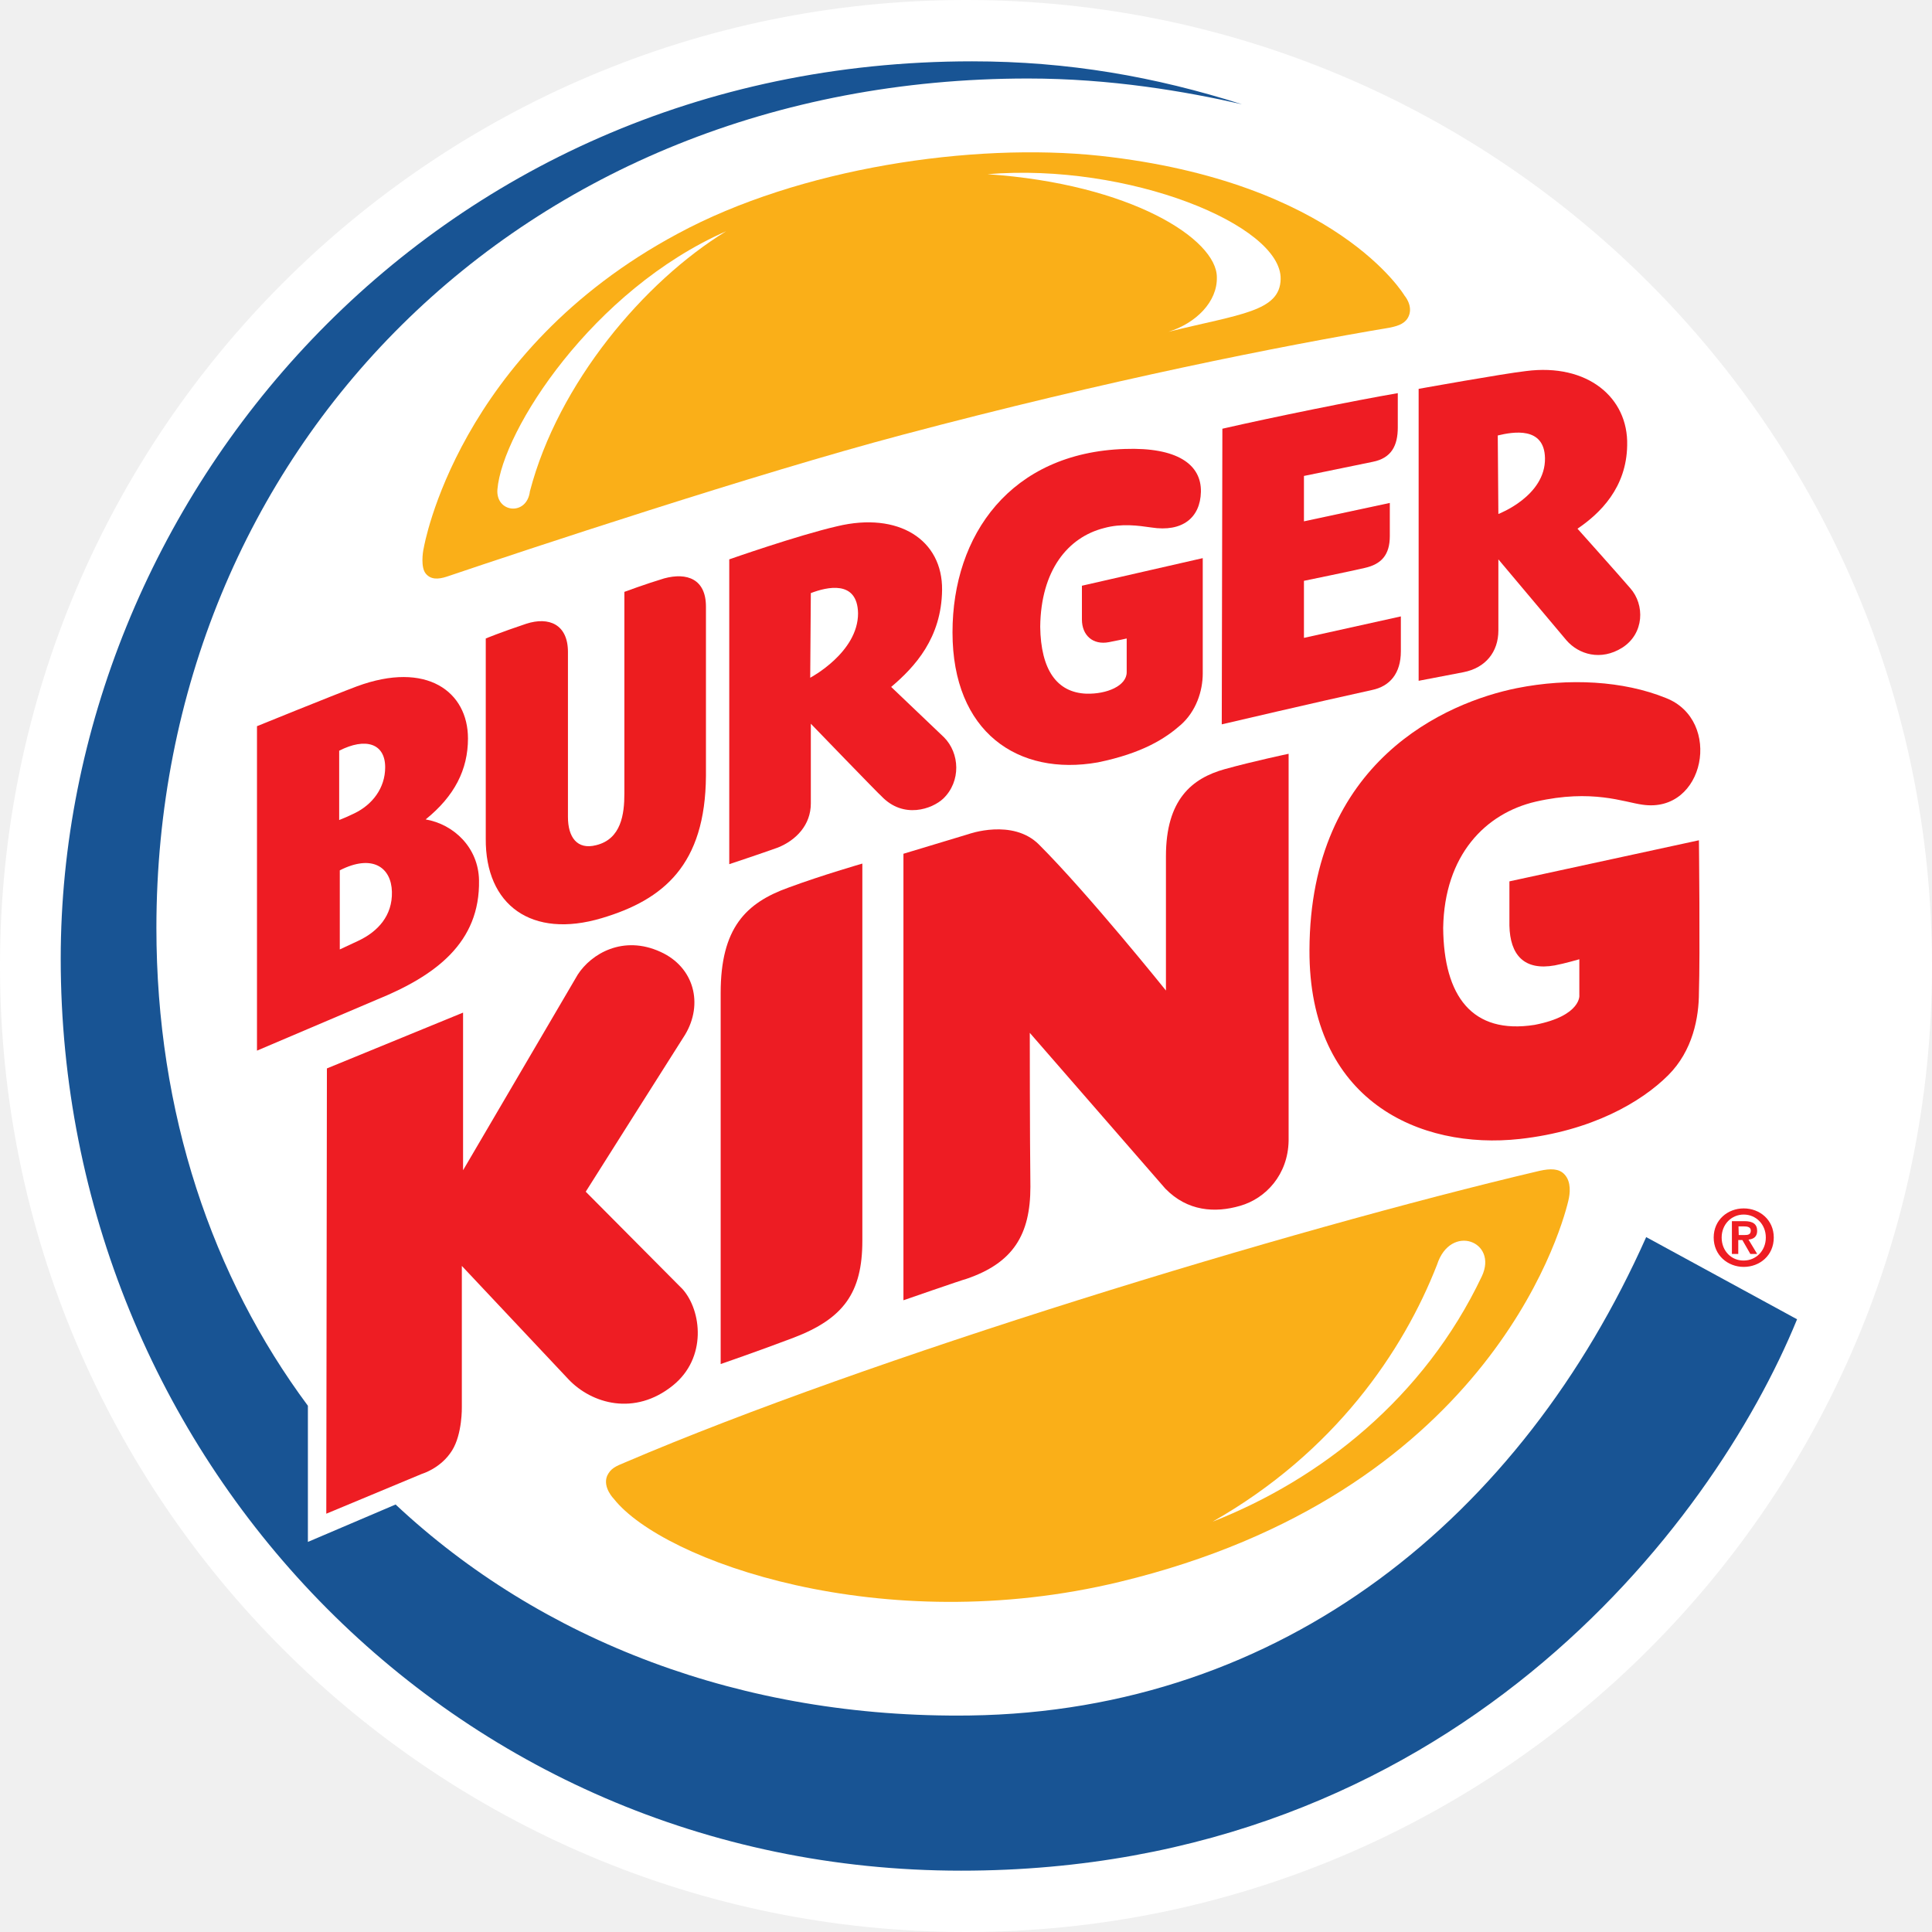
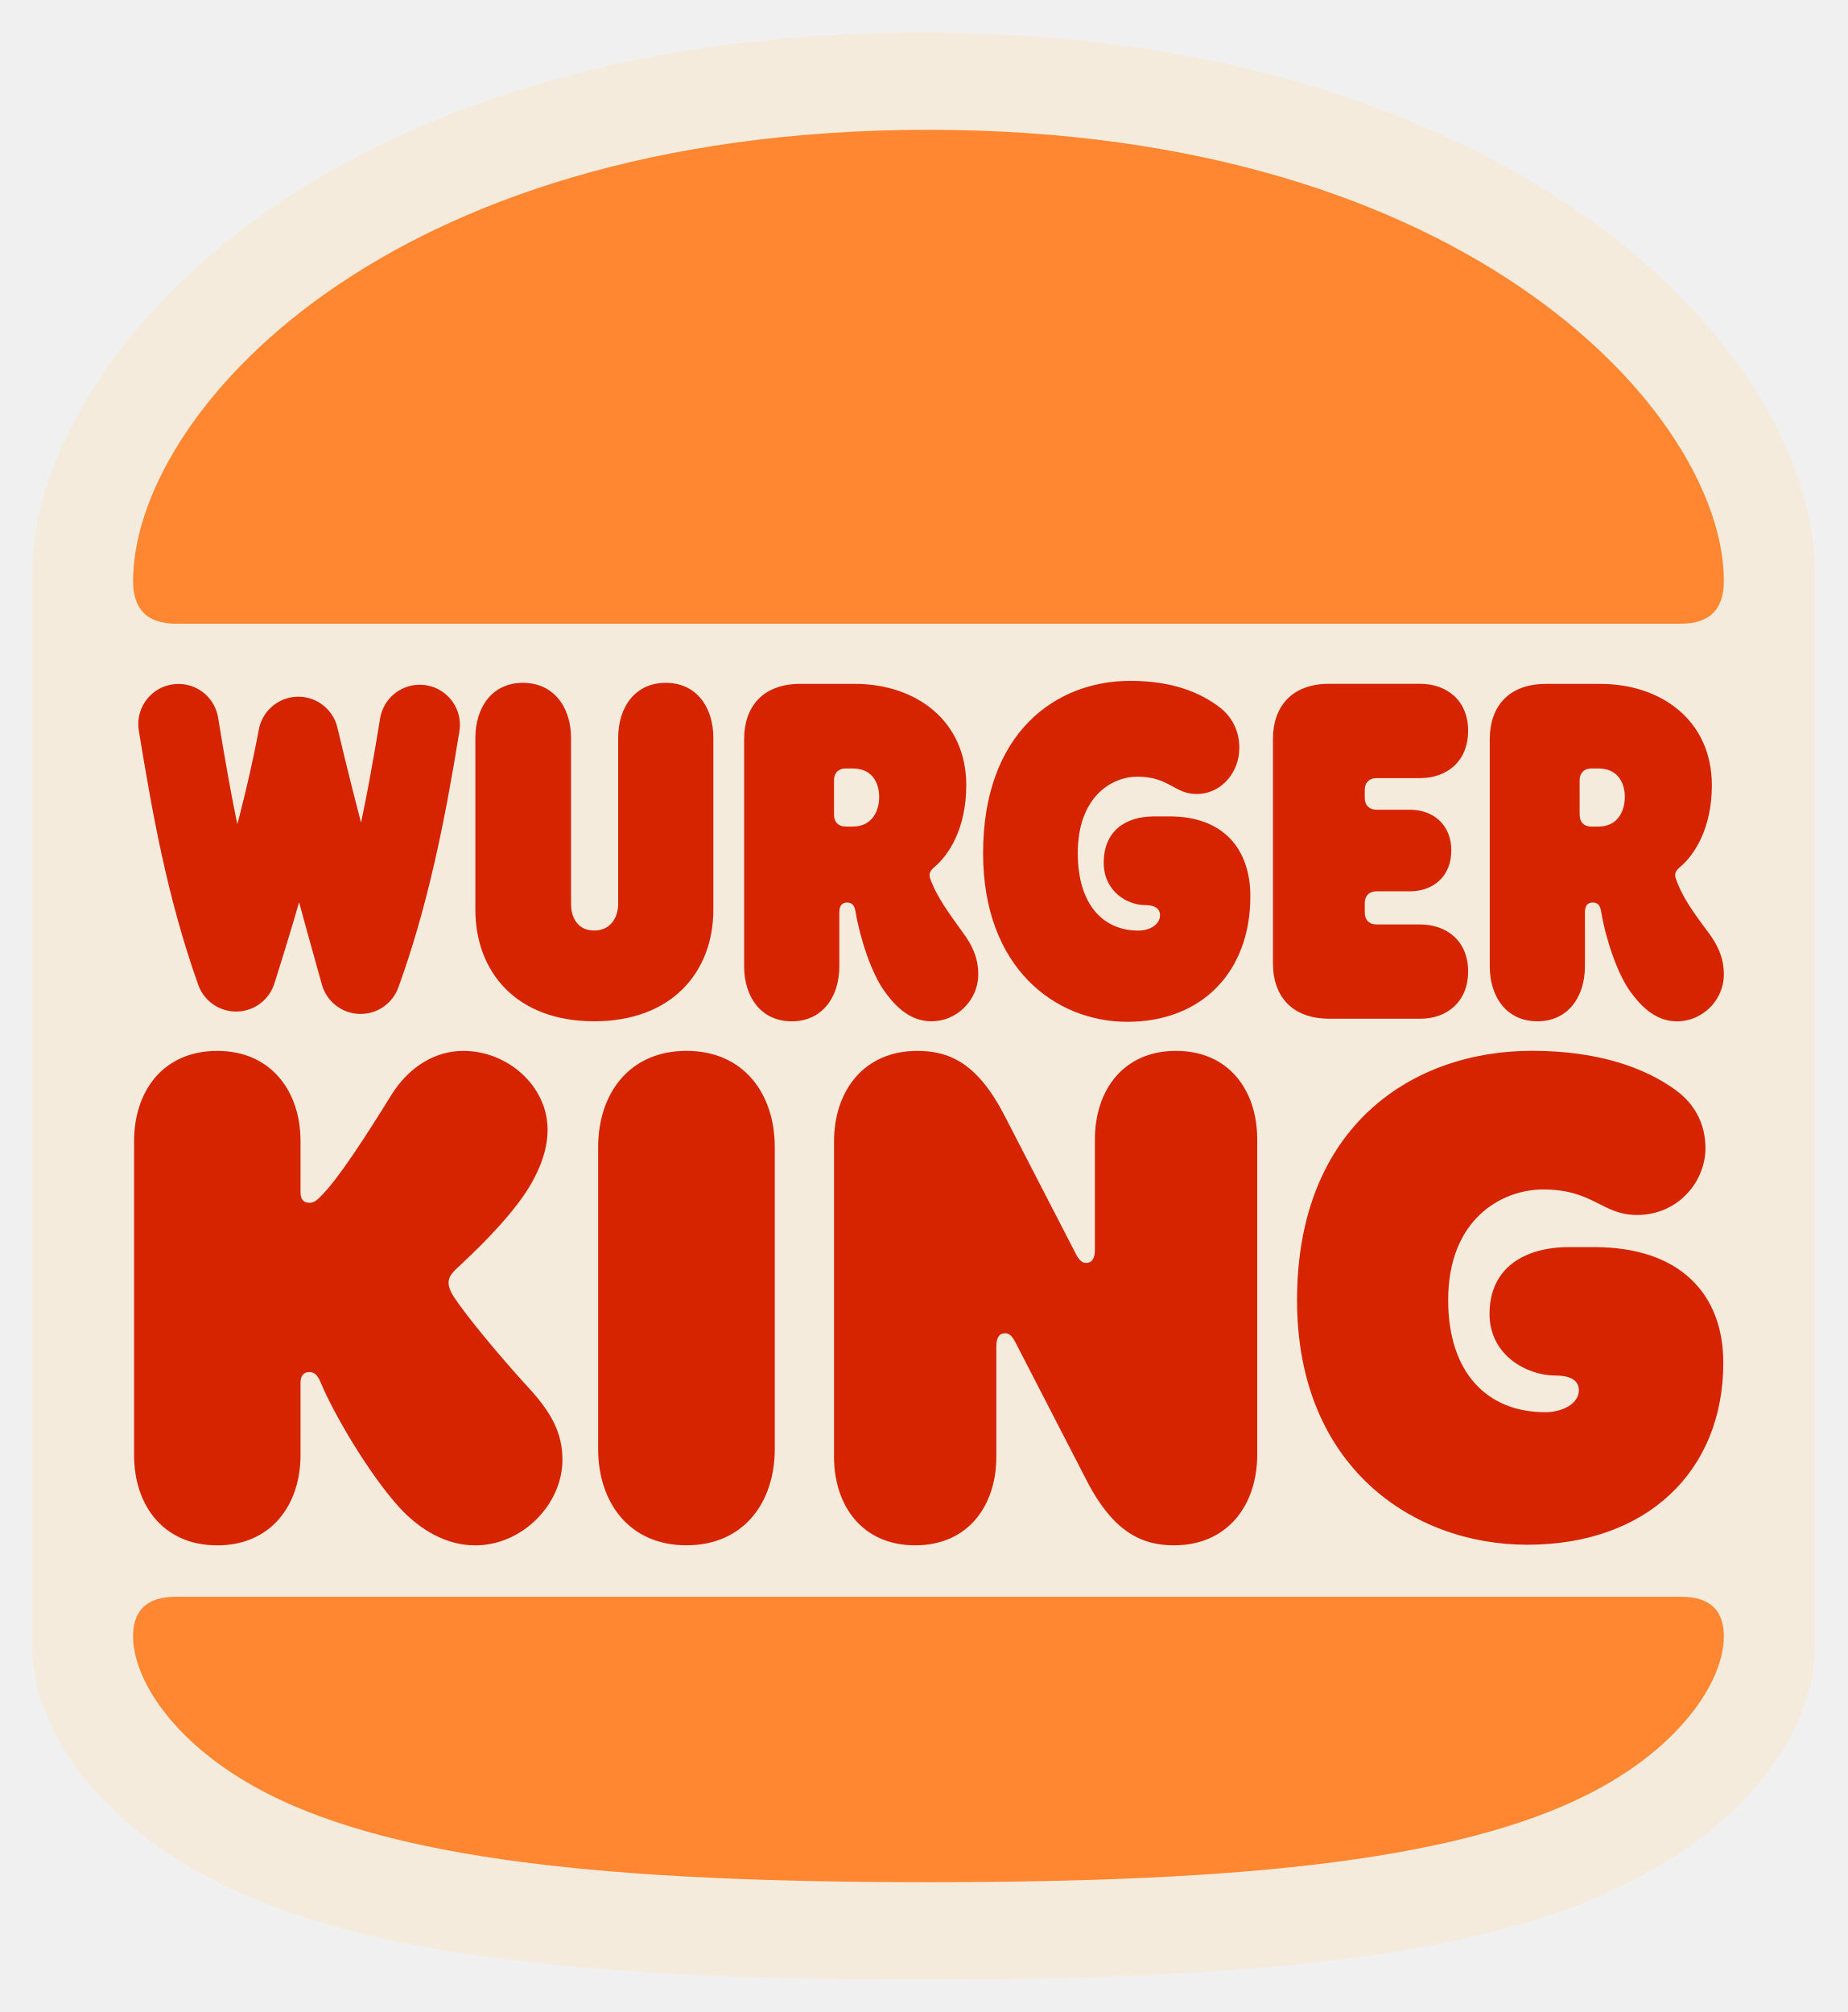
- <svg xmlns="http://www.w3.org/2000/svg" version="1.1" id="svg2200" x="0px" y="0px" viewBox="-98.5 -99.2 315 315" enable-background="new -98.5 -99.2 291.8 295" xml:space="preserve" width="315" height="315">
-   <defs id="defs895" />
-   <circle style="opacity:1;fill:#ffffff;fill-opacity:1;fill-rule:evenodd;stroke:none;stroke-width:4.27;stroke-linecap:round;stroke-linejoin:bevel;stroke-miterlimit:4;stroke-dasharray:none;stroke-opacity:1" id="path4671" cx="59" cy="58.3" r="157.5" />
-   <path id="path11" d="m 131.2,-47.7 c 0.7,-1.7 -0.7,-3.3 -0.7,-3.3 0,0 -11,-18.6 -49.7,-22.8 -20.8,-2.2 -49,2 -68.8,12.7 -36,19.3 -41.4,51.2 -41.4,51.2 -0.2,0.8 -0.5,3.2 0.3,4.2 0.8,1 2,1 3.5,0.5 12.7,-4.3 50.4,-16.8 74.2,-23.1 33.9,-9 61.8,-14.5 79.6,-17.5 1.4,-0.3 2.5,-0.7 3,-1.9" style="fill:#faaf18" />
-   <path id="path13" d="m 169.9,102.5 c -20.3,45.6 -59.2,77.3 -110.3,78 C 22.5,181 -10.3,168.3 -34,146.1 l -14.3,6.1 V 130 C -63.9,109 -73,82.3 -73,52.1 -73,-25.4 -13.7,-86.4 69.1,-86.4 c 13.5,0 25.7,2.1 34.9,4.2 -14.2,-4.5 -28.3,-7 -44,-7 -88.8,0 -148.6,72 -148.6,146.3 C -88.6,138 -25.1,205.8 58.2,205.8 c 79.6,0 122.5,-56.1 136.3,-89.9 l -24.6,-13.4" style="fill:#185494" />
-   <path id="path15" d="m 149.3,86.5 c 11.7,-1.3 19.8,-6 24.2,-10.4 4,-4 5,-9.4 5,-13.5 0.2,-6 0,-24.8 0,-24.8 l -30.9,6.7 c 0,0 0,2.3 0,7.2 0.1,4.8 2.4,7.4 7.4,6.5 1.6,-0.3 4,-1 4,-1 v 5.9 c 0,-0.2 0.5,3.3 -7.3,4.8 -10.2,1.6 -14.8,-4.7 -14.9,-15.8 0.2,-11.9 6.9,-18.7 15.1,-20.6 9.2,-2.1 14.4,0.1 17.4,0.5 10.2,1.5 13.1,-13.8 3.8,-17.4 -6.9,-2.8 -15.8,-3.3 -24.3,-1.6 -11.4,2.3 -33.7,11.8 -33.8,42.7 -0.1,24.6 18,32.6 34.3,30.8" style="fill:#ed1d21" />
-   <path id="path17" d="m 48.8,112.8 c 0,0 9.5,-3.3 10.3,-3.5 7.6,-2.6 10.4,-7.2 10.4,-15 -0.1,-8.5 -0.1,-25.1 -0.1,-25.1 l 22.1,25.4 c 3.6,3.7 8.1,4 12.2,2.8 4.2,-1.2 7.8,-5.1 7.9,-10.6 0,-18.3 0,-63.1 0,-63.1 0,0 -5.7,1.2 -10.4,2.5 -5.4,1.5 -9.6,5 -9.6,14.2 0,3.2 0,21.9 0,21.9 0,0 -12.6,-15.7 -20.7,-23.8 -4.3,-4.3 -11.5,-1.7 -11.5,-1.7 l -10.6,3.2 V 112.8" style="fill:#ee1c23" />
-   <path id="path19" d="m 42.1,41.6 c 0,0 -6.6,1.9 -12,3.9 -7,2.5 -11.1,6.6 -11.1,17.2 0,9.8 0,60.5 0,60.5 0,0 6.1,-2.1 11.9,-4.3 8.1,-3.1 11.2,-7.3 11.2,-15.8 0,-7.3 0,-61.5 0,-61.5" style="fill:#ed1c23" />
-   <path id="path21" d="m 9.2,56 c -6.1,-2.8 -11.3,0.3 -13.5,3.7 l -18.7,31.9 v -25.7 l -22.2,9.1 -0.1,72.6 15.6,-6.5 c 0,0 3.1,-0.9 4.9,-3.8 1.7,-2.7 1.6,-7.1 1.6,-7.1 v -23 l 17.4,18.5 c 3.8,4 10.8,6 17,1 5.6,-4.5 4.7,-12.2 1.6,-15.7 L -3,95.1 c 0,0 13.9,-22 16.2,-25.6 3,-5 1.5,-11 -4,-13.5" style="fill:#ee1d23" />
-   <path id="path23" d="m 0.5,141.4 c -0.8,1.9 1.1,3.8 1.1,3.8 8,10.1 43.7,22.9 82.5,13.5 59.2,-14.3 71.7,-56.2 73.1,-62.1 0.3,-1.2 0.5,-3.1 -0.6,-4.3 -0.9,-1 -2.3,-1 -4.1,-0.6 C 111.3,101.4 43,122.3 3.5,139.2 c -1.7,0.7 -2.4,1 -3,2.2" style="fill:#faaf18" />
-   <path id="path25" d="m -34.6,46.2 c -0.1,-4 -3.2,-6.2 -8.5,-3.5 v 12.9 c 0,0 1.7,-0.8 3,-1.4 3.2,-1.5 5.6,-4.1 5.5,-8 m -8.6,-11.7 c 1,-0.4 1.7,-0.7 2.5,-1.1 2.9,-1.4 5,-4.1 5,-7.5 0,-3.9 -3.2,-4.9 -7.5,-2.7 0,0.1 0,11.3 0,11.3 z m 22.8,9.8 c 0.2,10.2 -7.1,15.6 -16.7,19.5 l -19.5,8.3 v -52.9 c 0,0 12.3,-5 16.3,-6.5 11.4,-4.2 18.1,0.9 18.1,8.5 0,5.1 -2.2,9.4 -6.9,13.2 4.6,0.8 8.6,4.6 8.7,9.9 z" style="fill:#ee1c23" />
-   <path id="path27" d="m 16.6,-0.3 c 0,-4.5 -3.1,-5.6 -6.8,-4.6 -3,0.9 -6.5,2.2 -6.5,2.2 v 32.9 c 0,3.3 -0.5,7.4 -4.6,8.4 -3.1,0.8 -4.6,-1.3 -4.6,-4.6 v -26.9 c 0,-4.5 -3.1,-5.8 -6.8,-4.6 -4.2,1.4 -6.6,2.4 -6.6,2.4 0,0 0,23.3 0,32.6 -0.1,10.9 7.5,16.4 18.9,13 10.1,-3 16.9,-8.7 17,-23.2 v -27.6" style="fill:#ed1d1f" />
-   <path id="path29" d="m 125.2,13.3 c 2.9,-0.6 4.7,-2.7 4.7,-6.3 0,-3.2 0,-5.7 0,-5.7 l -15.8,3.5 v -9.3 c 0,0 7.8,-1.6 9.9,-2.1 2.7,-0.6 4.1,-2.1 4.1,-5.2 0,-2.9 0,-5.4 0,-5.4 l -14,3 v -7.4 c 0,0 7.3,-1.5 11.2,-2.3 3.1,-0.6 4.1,-2.7 4.1,-5.6 0,-1.9 0,-5.6 0,-5.6 -7,1.2 -20.3,3.9 -28.6,5.8 l -0.1,48.2 c 0,0 15.8,-3.7 24.5,-5.6" style="fill:#ee1c23" />
-   <path id="path31" d="m 33.6,11.3 c 0,0 7.8,-4.1 7.8,-10.5 -0.1,-5.5 -5.1,-4.3 -7.7,-3.3 l -0.1,13.8 m 0.1,7.5 c 0,0 0,9.2 0,13 0,3.5 -2.4,6 -5.4,7.2 0,0.1 0,-0.1 0,0 -2.5,0.9 -7.9,2.7 -7.9,2.7 v -49.7 c 0,0 11.1,-3.9 17.6,-5.4 10,-2.4 17.2,2.2 17.1,10.4 -0.1,7.8 -4.4,12.5 -8.3,15.8 l 8.6,8.2 c 2.6,2.6 2.8,7.2 -0.1,10 -1.8,1.7 -6.5,3.4 -10.1,-0.4 -0.1,0 -11.5,-11.8 -11.5,-11.8 z" style="fill:#ee1d23" />
-   <path id="path33" d="m 145.8,-15.4 c 0,0 7.7,-2.9 7.6,-9.1 -0.1,-5.2 -5.2,-4.3 -7.7,-3.7 l 0.1,12.8 m -13,27.2 v -47.6 c 0,0 13.9,-2.5 17.5,-2.9 10,-1.3 16.7,4.3 16.5,12.1 -0.1,6.9 -4.4,11.1 -8.1,13.6 0,0 6.8,7.6 8.6,9.7 2.4,2.7 2.3,7.4 -1.3,9.7 -3.5,2.2 -7.1,1.1 -9.1,-1.2 l -11.1,-13.2 c 0,0 0,8.1 0,11.6 0,3.5 -2.1,6.1 -5.7,6.8 z" style="fill:#ee1d23" />
-   <path id="path35" d="m 97.6,-8.2 -19.7,4.5 c 0,0 0,2.1 0,5.5 0,2.6 1.8,4.2 4.4,3.7 1.6,-0.3 2.9,-0.6 2.9,-0.6 v 5.5 c 0,2.2 -3.2,3.6 -6.6,3.5 -4.8,-0.2 -7.4,-3.9 -7.5,-10.9 0.1,-9.2 4.5,-14.6 10.4,-16.1 2.9,-0.8 5.6,-0.4 7.7,-0.1 5.1,0.8 8,-1.6 8.1,-5.8 0.1,-4.5 -3.9,-7.3 -12.4,-7 -18.6,0.6 -28.1,14 -28.1,29.9 0,16.3 10.7,23.5 23.7,21.2 7.3,-1.5 11,-3.9 13.5,-6.1 2.5,-2.2 3.6,-5.5 3.6,-8.4 v -18.8" style="fill:#ee1d23" />
-   <path id="path37" d="m 19.9,-61.5 c -21.8,9.6 -36.5,32.5 -37.3,42.1 -0.3,3.8 4.8,4.4 5.3,0.3 4.6,-17.6 18.6,-34.2 32,-42.4" style="fill:#ffffff" />
-   <path id="path39" d="m 92,-45.1 c 11.7,-2.9 18.2,-3.3 18.3,-8.6 0.2,-8.8 -24.8,-19 -47.8,-17.1 23.4,1.6 37.4,10.6 37.4,16.8 0.1,4 -3.4,7.5 -7.9,8.9" style="fill:#ffffff" />
-   <path id="path41" d="m 99.2,148.9 c 17.6,-6.9 34.5,-20.2 43.9,-40 2.7,-5.7 -5.1,-8.7 -7.3,-1.9 -5.5,14.1 -16.7,30.6 -36.6,41.9" style="fill:#ffffff" />
-   <path id="path43" d="m 184.951,100.755 h 0.891 c 0.482,0 1.113,0.074 1.113,0.668 0,0.668 -0.445,0.742 -1.039,0.742 h -0.928 l -0.037,-1.41 m -1.076,4.49 h 1.039 v -2.264 h 0.668 l 1.299,2.264 h 1.113 l -1.41,-2.338 c 0.779,-0.074 1.41,-0.445 1.41,-1.41 0,-1.15 -0.742,-1.596 -2.078,-1.596 h -2.041 z m -2.969,-2.672 c 0,2.894 2.301,4.787 4.898,4.787 2.598,0 4.898,-1.855 4.898,-4.787 0,-2.895 -2.301,-4.75 -4.898,-4.75 -2.598,0 -4.898,1.855 -4.898,4.75 z m 1.299,0 c 0,-2.152 1.596,-3.748 3.6,-3.748 1.967,0 3.6,1.559 3.6,3.748 0,2.189 -1.633,3.748 -3.6,3.748 -2.004,0.037 -3.6,-1.559 -3.6,-3.748 z" style="fill:#ee1d23;stroke-width:0.371" />
+ <svg xmlns="http://www.w3.org/2000/svg" version="1.1" id="Burger_King_Logo_2020" x="0px" y="0px" width="569.221px" height="620px" viewBox="0 0 569.221 620" enable-background="new 0 0 569.221 620" xml:space="preserve">
+   <defs id="defs61" />
+   <path fill="#F5EBDC" d="M284.608,610c-117.216,0-182.052-9.66-224.262-33.558C29.321,558.898,10,532.462,10,507.544V176.782  c0-37.122,27.204-79.578,70.687-110.598C116.8,40.504,181.63,10,284.608,10c179.261,0,274.614,96.864,274.614,166.782V507.28  c0,25.171-19.326,51.612-50.604,69.155C466.667,600.34,401.83,610,284.608,610" id="path52" />
+   <path fill="#FF8732" d="M494.188,550.318C453.292,573.4,383.129,580,286.078,580c-97.05,0-167.214-6.6-208.104-29.682  c-24.553-13.824-36.973-32.67-36.973-46.184c0-7.69,4.093-12.096,13.206-12.096h463.733c9.12,0,13.213,4.404,13.213,12.096  c0.006,13.514-12.421,32.358-36.961,46.184H494.188 M517.942,192.196H54.208c-9.12,0-13.206-4.71-13.206-13.188  C41.002,128.74,116.662,40,286.078,40c167.851,0,245.082,88.74,245.082,139.008C531.16,187.486,527.068,192.196,517.942,192.196  L517.942,192.196" id="path54" />
+   <path fill="#d62300" d="m 139.78,399.532 c -1.416,-2.196 -1.566,-3.612 -1.566,-4.236 0,-1.728 0.942,-2.981 2.826,-4.71 4.405,-4.092 15.265,-14.298 21.24,-23.563 4.56,-7.067 6.444,-13.506 6.444,-18.84 0,-13.666 -12.42,-24.354 -25.957,-24.354 -8.652,0 -16.83,4.872 -22.332,13.824 -7.393,11.934 -16.206,25.758 -21.863,31.26 -1.417,1.417 -2.202,1.729 -3.3,1.729 -1.891,0 -2.676,-1.26 -2.676,-3.299 V 351.64 c 0,-15.391 -9.12,-27.805 -25.639,-27.805 -16.674,0 -25.645,12.408 -25.645,27.805 v 96.756 c 0,15.39 8.964,27.81 25.645,27.81 16.519,0 25.639,-12.408 25.639,-27.81 V 426.1 c 0,-1.89 0.785,-3.3 2.676,-3.3 2.52,0 3.149,2.516 3.78,3.77 3.617,8.64 14.147,27.012 23.909,37.854 6.605,7.225 14.784,11.784 23.437,11.784 14.628,0 26.904,-12.726 26.904,-26.394 0,-8.479 -3.624,-14.762 -10.542,-22.297 -8.813,-9.6 -19.2,-22.169 -22.98,-27.978 v -0.007 m 71.736,-75.708 c -17.616,0 -27.217,13.188 -27.217,29.682 V 446.5 c 0,16.5 9.601,29.688 27.217,29.688 17.615,0 27.21,-13.193 27.21,-29.688 v -92.994 c 0,-16.483 -9.588,-29.682 -27.21,-29.682 M 491.2,384.298 h -7.705 c -13.841,0 -24.539,6.438 -24.539,20.568 0,12.882 11.641,19.008 20.291,19.008 4.248,0 7.236,1.26 7.236,4.554 0,4.08 -5.034,6.75 -10.38,6.75 -17.778,0 -29.892,-12.096 -29.892,-34.56 0,-24.972 16.519,-34.08 29.256,-34.08 15.576,0 18.09,7.86 28.943,7.86 12.581,0 21.077,-10.213 21.077,-20.58 0,-7.692 -3.461,-13.664 -8.964,-17.748 -9.6,-7.074 -24.064,-12.26 -44.52,-12.26 -36.648,0 -72.36,23.088 -72.36,76.808 0,51.359 35.7,75.396 70.944,75.396 36.96,0 60.4,-22.775 60.4,-56.076 0.01,-21.036 -13.195,-35.64 -39.787,-35.64 M 362.368,323.824 c -16.199,0 -25.008,12.09 -25.008,27.33 v 33.924 c 0,2.82 -0.948,4.086 -2.676,4.086 -1.26,0 -2.202,-0.78 -3.3,-2.982 L 309.52,343.78 c -8.34,-16.182 -16.992,-19.949 -26.898,-19.949 -16.518,0 -25.644,12.402 -25.644,27.96 v 97.074 c 0,15.239 8.808,27.331 25.008,27.331 16.206,0 25.008,-12.097 25.008,-27.331 V 414.94 c 0,-2.819 0.948,-4.092 2.677,-4.092 1.26,0 2.208,0.786 3.3,2.988 l 21.863,42.408 c 8.34,16.182 17.305,19.95 26.904,19.95 16.519,0 25.645,-12.409 25.645,-27.96 V 351.16 c 0,-15.24 -8.81,-27.33 -25.015,-27.33 v -0.006" id="path56" />
+   <path fill="#d62300" d="m 347.342,314.872 c 23.254,0 37.921,-15.708 37.921,-38.64 0,-14.604 -8.305,-24.66 -24.888,-24.66 h -4.735 c -8.746,0 -15.56,4.404 -15.56,14.298 0,8.796 7.26,13.038 12.74,13.038 2.814,0 4.599,0.942 4.599,3.144 0,2.82 -3.107,4.71 -6.668,4.71 -11.113,0 -18.666,-8.329 -18.666,-23.88 0,-17.274 10.374,-23.55 18.369,-23.55 9.774,0 11.406,5.34 18.221,5.34 7.852,0 13.187,-6.912 13.187,-14.136 0,-5.34 -2.226,-9.42 -5.632,-12.252 -6.22,-4.872 -14.956,-8.478 -27.99,-8.478 -22.967,0 -45.329,16.02 -45.329,53.088 -0.011,35.484 22.357,51.978 44.43,51.978 v 0 m 126.349,-0.162 c 9.479,0 14.66,-7.542 14.66,-16.962 v -16.65 c 0,-2.041 0.892,-2.982 2.374,-2.982 1.774,0 2.362,1.098 2.654,2.982 1.339,8.01 4.892,18.846 8.887,24.348 5.041,7.074 9.774,9.277 14.52,9.277 7.695,0 14.369,-6.445 14.369,-14.461 0,-5.34 -2.074,-9.27 -4.741,-12.876 -5.04,-6.75 -8.145,-11.146 -10.066,-16.644 -0.447,-1.26 -0.153,-2.364 1.186,-3.457 4.593,-3.768 9.927,-12.096 9.927,-25.284 0,-19.95 -15.559,-31.26 -34.374,-31.26 h -16.731 c -11.702,0 -17.327,7.218 -17.327,16.962 v 70.056 c 0,9.42 5.181,16.95 14.667,16.95 l -0.006,10e-4 m 13.033,-74.28 c 0,-2.04 1.186,-3.624 3.702,-3.624 h 2.073 c 6.226,0 8.147,4.716 8.147,8.802 0,3.93 -1.921,9.108 -8.147,9.108 h -2.073 c -2.521,0 -3.702,-1.56 -3.702,-3.612 v -10.68 0.006 m -49.182,73.5 c 8.305,0 14.82,-5.184 14.82,-14.609 0,-9.271 -6.52,-14.454 -14.814,-14.454 h -13.333 c -2.514,0 -3.702,-1.566 -3.702,-3.612 v -2.988 c 0,-2.04 1.187,-3.612 3.707,-3.612 h 10.221 c 7.114,0 12.741,-4.554 12.741,-12.57 0,-8.004 -5.628,-12.564 -12.741,-12.564 h -10.224 c -2.515,0 -3.702,-1.572 -3.702,-3.618 v -2.514 c 0,-2.04 1.186,-3.612 3.707,-3.612 h 13.327 c 8.295,0 14.814,-5.184 14.814,-14.604 0,-9.276 -6.52,-14.46 -14.814,-14.46 h -27.994 c -11.694,0 -17.328,7.224 -17.328,16.968 v 69.265 c 0,9.737 5.628,16.967 17.328,16.967 h 27.994 v 0.019 h -0.007 m -254.476,0.778 c 23.995,0 36.735,-15.24 36.735,-34.392 V 227.38 c 0,-9.42 -5.181,-16.968 -14.666,-16.968 -9.48,0 -14.661,7.548 -14.661,16.968 v 51.204 c 0,3.762 -2.074,8.16 -7.407,8.16 -5.333,0 -7.119,-4.398 -7.119,-8.16 V 227.38 c 0,-9.42 -5.328,-16.968 -14.813,-16.968 -9.48,0 -14.661,7.548 -14.661,16.968 v 52.932 c 0.007,19.165 12.6,34.393 36.594,34.393 l -0.002,0.005 m 103.985,0 c 7.703,0 14.374,-6.438 14.374,-14.454 0,-5.34 -2.074,-9.27 -4.74,-12.876 -4.294,-5.97 -8.147,-11.154 -10.068,-16.644 -0.446,-1.26 -0.152,-2.364 1.187,-3.462 4.593,-3.762 9.927,-12.09 9.927,-25.284 0,-19.95 -15.56,-31.26 -34.374,-31.26 h -16.746 c -11.695,0 -17.328,7.224 -17.328,16.968 v 70.056 c 0,9.42 5.188,16.969 14.667,16.969 9.48,0 14.667,-7.549 14.667,-16.969 V 281.11 c 0,-2.04 0.886,-2.988 2.367,-2.988 1.78,0 2.367,1.098 2.661,2.988 1.334,8.004 4.886,18.84 8.887,24.348 5.038,7.056 9.772,9.252 14.518,9.252 v 0 m -24.294,-60 h -2.079 c -2.52,0 -3.701,-1.566 -3.701,-3.612 v -10.674 c 0,-2.04 1.186,-3.618 3.701,-3.618 h 2.073 c 6.226,0 8.147,4.716 8.147,8.802 0,3.918 -1.921,9.102 -8.147,9.102 h 0.006" id="path3044" style="stroke-width:0.97" />
+   <path style="fill:none;fill-rule:evenodd;stroke:#d62300;stroke-width:24.754;stroke-linecap:round;stroke-linejoin:round;stroke-miterlimit:4;stroke-dasharray:none;stroke-opacity:1" d="m 54.984,223.133 c 4.132,25.144 8.556,50.329 17.758,76.197 7.932,-25.011 14.917,-49.455 19.179,-72.264 5.952,25.215 12.495,49.249 19.179,73.001 8.7,-23.815 13.925,-49.945 18.232,-76.688" id="path8948" />
</svg>
